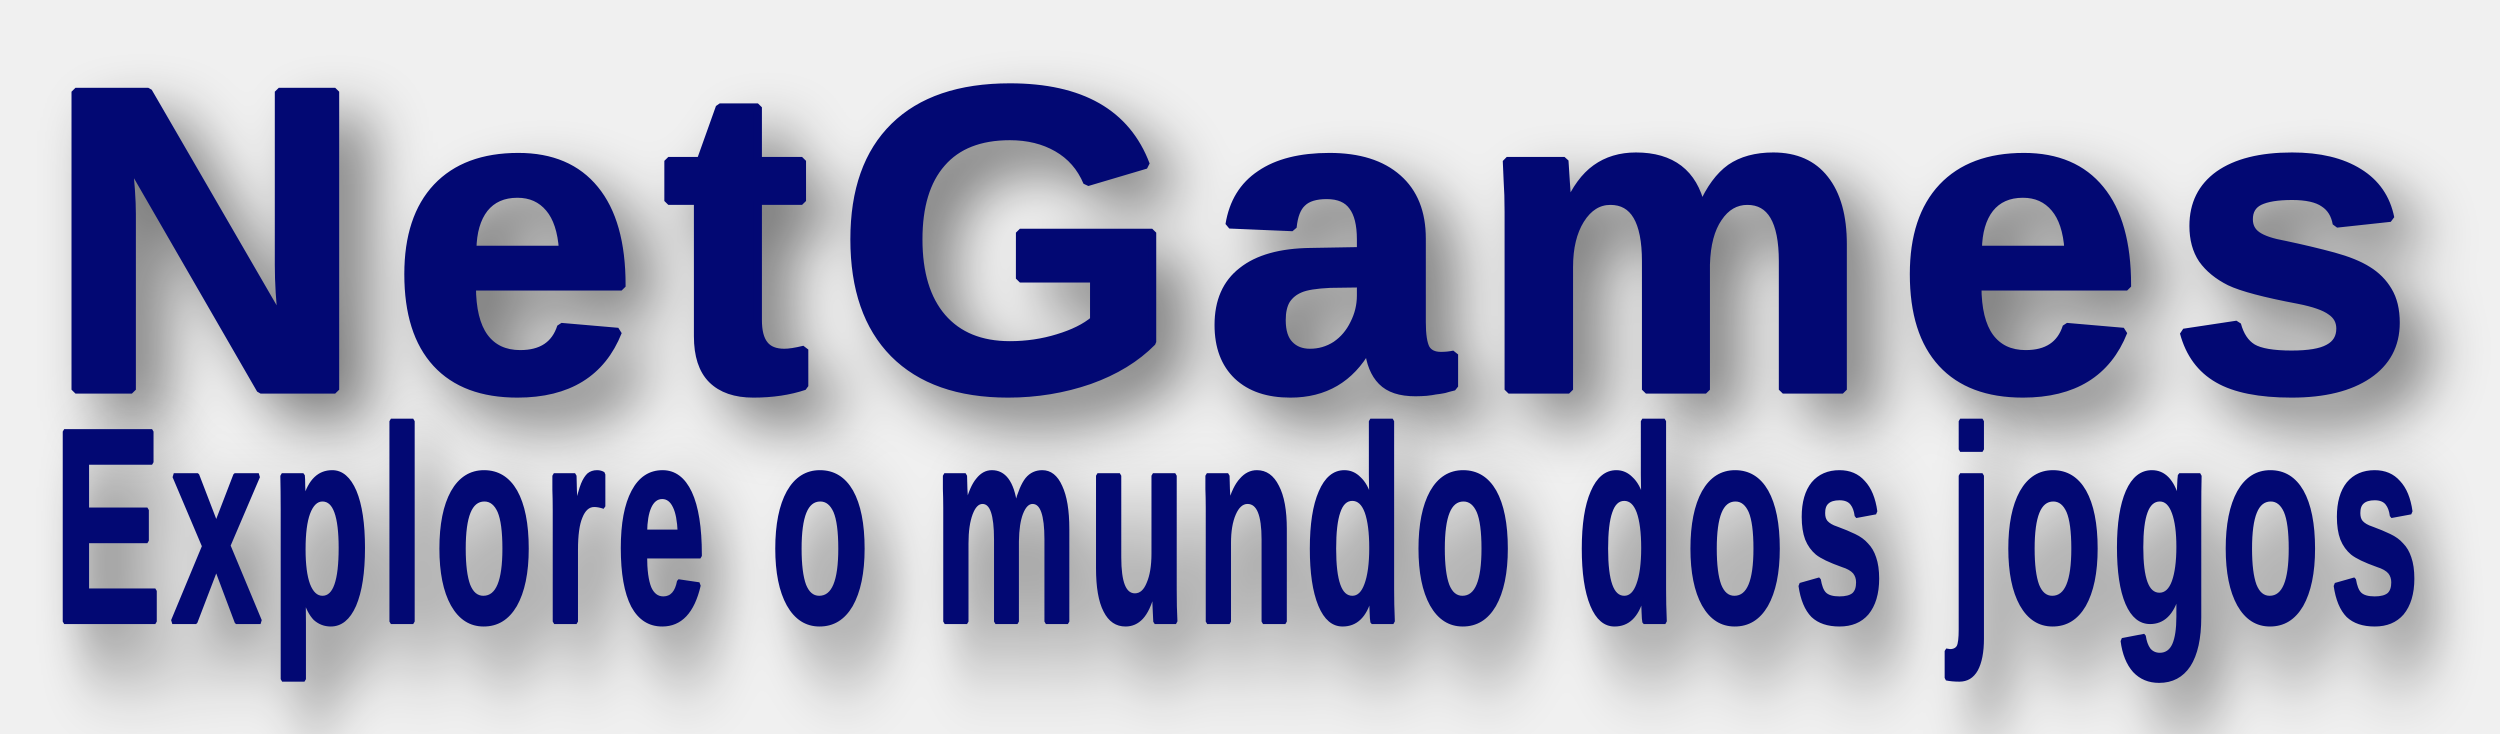
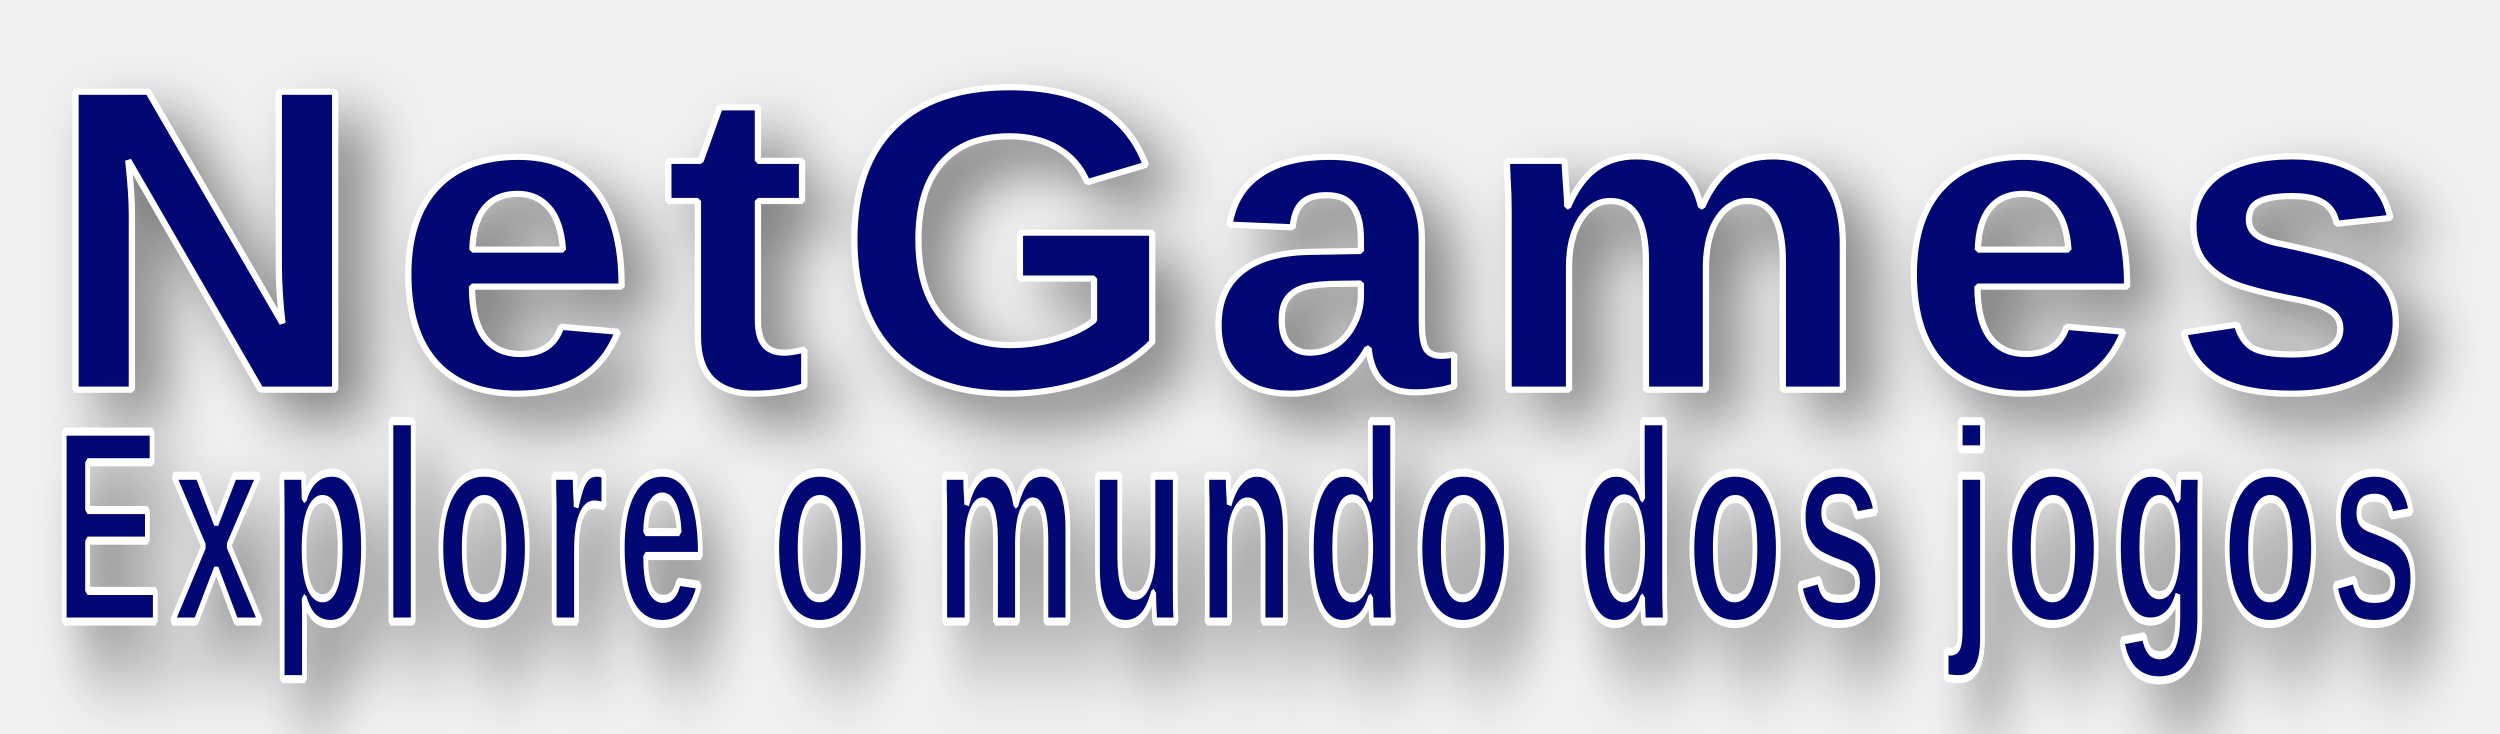
<svg xmlns="http://www.w3.org/2000/svg" width="150mm" height="44mm" viewBox="0 0 150 44" version="1.1" id="svg1" xml:space="preserve">
  <defs id="defs1">
    <filter style="color-interpolation-filters:sRGB" id="filter25" x="-0.059" y="-0.089" width="1.163" height="1.246">
      <feFlood result="flood" in="SourceGraphic" flood-opacity="0.498" flood-color="rgb(0,0,0)" id="feFlood24" />
      <feGaussianBlur result="blur" in="SourceGraphic" stdDeviation="1.9" id="feGaussianBlur24" />
      <feOffset result="offset" in="blur" dx="3.5" dy="3.5" id="feOffset24" />
      <feComposite result="comp1" operator="in" in="flood" in2="offset" id="feComposite24" />
      <feComposite result="comp2" operator="over" in="SourceGraphic" in2="comp1" id="feComposite25" />
    </filter>
-     <filter style="color-interpolation-filters:sRGB" id="filter104" x="-0.032" y="-0.226" width="1.076" height="1.541">
+     <filter style="color-interpolation-filters:sRGB;" id="filter104" x="-0.062" y="-0.437" width="1.149" height="2.052">
      <feFlood result="flood" in="SourceGraphic" flood-opacity="0.498" flood-color="rgb(0,0,0)" id="feFlood103" />
      <feGaussianBlur result="blur" in="SourceGraphic" stdDeviation="1" id="feGaussianBlur103" />
      <feOffset result="offset" in="blur" dx="1" dy="1" id="feOffset103" />
      <feComposite result="comp1" operator="in" in="flood" in2="offset" id="feComposite103" />
-       <feComposite result="comp2" operator="over" in="SourceGraphic" in2="comp1" id="feComposite104" />
+       <feComposite result="fbSourceGraphic" operator="over" in="SourceGraphic" in2="comp1" id="feComposite104" />
+       <feColorMatrix result="fbSourceGraphicAlpha" in="fbSourceGraphic" values="0 0 0 -1 0 0 0 0 -1 0 0 0 0 -1 0 0 0 0 1 0" id="feColorMatrix1" />
+       <feFlood id="feFlood1" result="flood" in="fbSourceGraphic" flood-opacity="0.498" flood-color="rgb(255,255,255)" />
+       <feGaussianBlur id="feGaussianBlur1" result="blur" in="fbSourceGraphic" stdDeviation="1" />
+       <feOffset id="feOffset1" result="offset" in="blur" dx="1" dy="1" />
+       <feComposite id="feComposite1" result="comp1" operator="in" in="flood" in2="offset" />
+       <feComposite id="feComposite2" result="comp2" operator="over" in="fbSourceGraphic" in2="comp1" />
    </filter>
    <filter style="color-interpolation-filters:sRGB" id="filter106" x="-0.024" y="-0.378" width="1.058" height="1.909">
      <feFlood result="flood" in="SourceGraphic" flood-opacity="0.498" flood-color="rgb(0,0,0)" id="feFlood104" />
      <feGaussianBlur result="blur" in="SourceGraphic" stdDeviation="1" id="feGaussianBlur104" />
      <feOffset result="offset" in="blur" dx="1" dy="1" id="feOffset104" />
      <feComposite result="comp1" operator="in" in="flood" in2="offset" id="feComposite105" />
      <feComposite result="comp2" operator="over" in="SourceGraphic" in2="comp1" id="feComposite106" />
    </filter>
    <filter style="color-interpolation-filters:sRGB" id="filter25-3" x="-0.059" y="-0.089" width="1.163" height="1.246">
      <feFlood result="flood" in="SourceGraphic" flood-opacity="0.498" flood-color="rgb(0,0,0)" id="feFlood24-5" />
      <feGaussianBlur result="blur" in="SourceGraphic" stdDeviation="1.9" id="feGaussianBlur24-5" />
      <feOffset result="offset" in="blur" dx="3.5" dy="3.5" id="feOffset24-8" />
      <feComposite result="comp1" operator="in" in="flood" in2="offset" id="feComposite24-9" />
      <feComposite result="comp2" operator="over" in="SourceGraphic" in2="comp1" id="feComposite25-9" />
    </filter>
    <filter style="color-interpolation-filters:sRGB" id="filter104-8" x="-0.032" y="-0.226" width="1.076" height="1.541">
      <feFlood result="flood" in="SourceGraphic" flood-opacity="0.498" flood-color="rgb(0,0,0)" id="feFlood103-3" />
      <feGaussianBlur result="blur" in="SourceGraphic" stdDeviation="1" id="feGaussianBlur103-3" />
      <feOffset result="offset" in="blur" dx="1" dy="1" id="feOffset103-5" />
      <feComposite result="comp1" operator="in" in="flood" in2="offset" id="feComposite103-8" />
      <feComposite result="comp2" operator="over" in="SourceGraphic" in2="comp1" id="feComposite104-9" />
    </filter>
-     <filter style="color-interpolation-filters:sRGB" id="filter106-7" x="-0.024" y="-0.378" width="1.058" height="1.909">
+     <filter style="color-interpolation-filters:sRGB;" id="filter106-7" x="-0.048" y="-0.752" width="1.116" height="2.811">
      <feFlood result="flood" in="SourceGraphic" flood-opacity="0.498" flood-color="rgb(0,0,0)" id="feFlood104-6" />
      <feGaussianBlur result="blur" in="SourceGraphic" stdDeviation="1" id="feGaussianBlur104-8" />
      <feOffset result="offset" in="blur" dx="1" dy="1" id="feOffset104-5" />
      <feComposite result="comp1" operator="in" in="flood" in2="offset" id="feComposite105-2" />
-       <feComposite result="comp2" operator="over" in="SourceGraphic" in2="comp1" id="feComposite106-5" />
+       <feComposite result="fbSourceGraphic" operator="over" in="SourceGraphic" in2="comp1" id="feComposite106-5" />
+       <feColorMatrix result="fbSourceGraphicAlpha" in="fbSourceGraphic" values="0 0 0 -1 0 0 0 0 -1 0 0 0 0 -1 0 0 0 0 1 0" id="feColorMatrix2" />
+       <feFlood id="feFlood2" result="flood" in="fbSourceGraphic" flood-opacity="0.498" flood-color="rgb(255,255,255)" />
+       <feGaussianBlur id="feGaussianBlur2" result="blur" in="fbSourceGraphic" stdDeviation="1" />
+       <feOffset id="feOffset2" result="offset" in="blur" dx="1" dy="1" />
+       <feComposite id="feComposite3" result="comp1" operator="in" in="flood" in2="offset" />
+       <feComposite id="feComposite4" result="comp2" operator="over" in="fbSourceGraphic" in2="comp1" />
    </filter>
  </defs>
  <g id="layer2" style="opacity:1">
-     <text xml:space="preserve" style="font-size:15.175px;font-family:'Times New Roman';-inkscape-font-specification:'Times New Roman, ';letter-spacing:0.898px;opacity:1;fill:#020873;fill-opacity:1;stroke:#020873;stroke-width:0.274;stroke-linejoin:bevel;stroke-dasharray:none;stroke-opacity:1;filter:url(#filter104)" x="1.737" y="13.691" id="text27" transform="matrix(1.746438,0,0,1.713055,-0.2797611,-0.07264565)">
-       <tspan id="tspan27" style="font-style:normal;font-variant:normal;font-weight:bold;font-stretch:normal;font-family:Arial;-inkscape-font-specification:'Arial Bold';fill:#020873;fill-opacity:1;stroke:#020873;stroke-width:0.274;stroke-opacity:1" x="1.737" y="13.691">NetGames</tspan>
+     <text xml:space="preserve" style="font-size:15.175px;font-family:'Times New Roman';-inkscape-font-specification:'Times New Roman, ';letter-spacing:0.898px;opacity:1;fill:#020873;fill-opacity:1;stroke:#ffffff;stroke-width:0.216;stroke-linejoin:bevel;stroke-dasharray:none;stroke-opacity:1;filter:url(#filter104)" x="1.737" y="13.691" id="text27" transform="matrix(1.746438,0,0,1.713055,-0.2797611,-0.07264565)">
+       <tspan id="tspan27" style="font-style:normal;font-variant:normal;font-weight:bold;font-stretch:normal;font-family:Arial;-inkscape-font-specification:'Arial Bold';fill:#020873;fill-opacity:1;stroke:#ffffff;stroke-width:0.216;stroke-opacity:1;stroke-dasharray:none" x="1.737" y="13.691">NetGames</tspan>
    </text>
-     <text xml:space="preserve" style="font-size:7.039px;font-family:'Times New Roman';-inkscape-font-specification:'Times New Roman, ';letter-spacing:0.416px;fill:#020873;fill-opacity:1;stroke:#020873;stroke-width:0.127;stroke-linejoin:bevel;stroke-dasharray:none;stroke-opacity:1;filter:url(#filter106-7)" x="8.076" y="62.766" id="text27-1" transform="matrix(1.382743,0,0,2.353097,-7.960497,-110.3997)">
-       <tspan id="tspan27-6" style="font-style:normal;font-variant:normal;font-weight:bold;font-stretch:normal;font-family:Arial;-inkscape-font-specification:'Arial Bold';fill:#020873;fill-opacity:1;stroke:#020873;stroke-width:0.127;stroke-opacity:1" x="8.076" y="62.766">Explore o mundo dos jogos</tspan>
+     <text xml:space="preserve" style="font-size:7.039px;font-family:'Times New Roman';-inkscape-font-specification:'Times New Roman, ';letter-spacing:0.416px;fill:#020873;fill-opacity:1;stroke:#ffffff;stroke-width:0.207;stroke-linejoin:bevel;stroke-dasharray:none;stroke-opacity:1;filter:url(#filter106-7)" x="8.076" y="62.766" id="text27-1" transform="matrix(1.382743,0,0,2.353097,-7.960497,-110.3997)">
+       <tspan id="tspan27-6" style="font-style:normal;font-variant:normal;font-weight:bold;font-stretch:normal;font-family:Arial;-inkscape-font-specification:'Arial Bold';fill:#020873;fill-opacity:1;stroke:#ffffff;stroke-width:0.207;stroke-opacity:1;stroke-dasharray:none" x="8.076" y="62.766">Explore o mundo dos jogos</tspan>
    </text>
  </g>
</svg>
